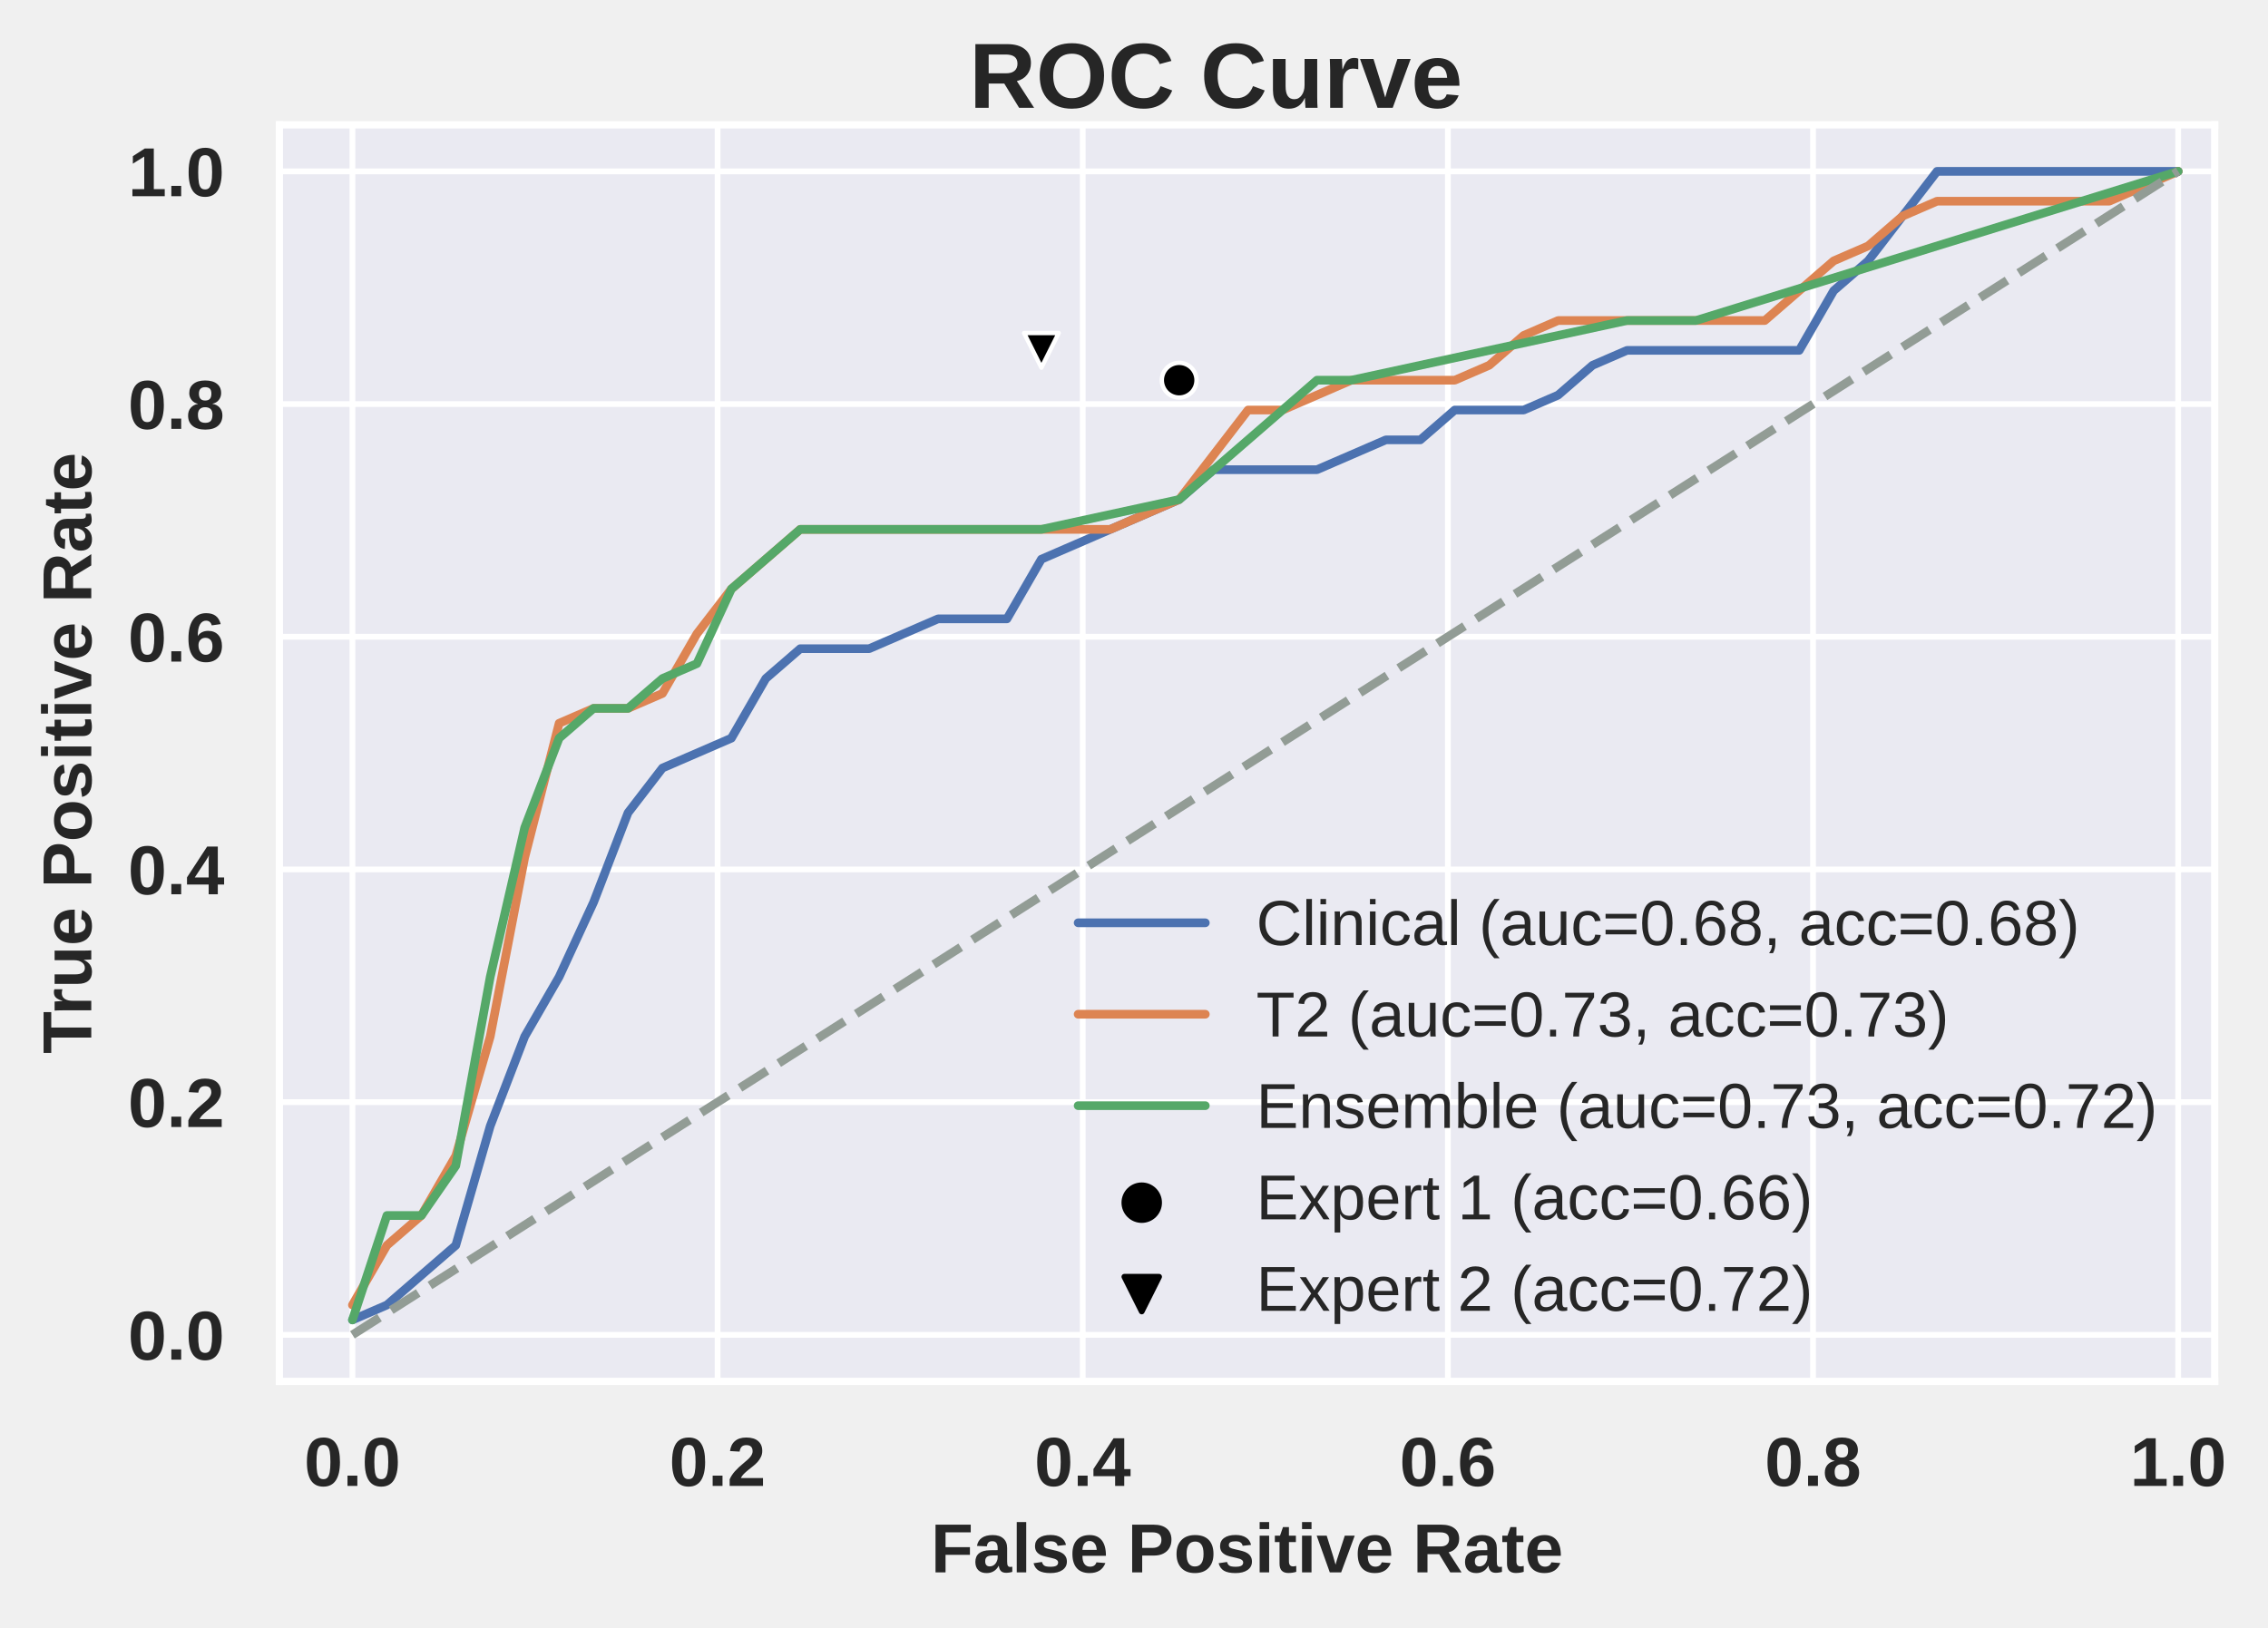
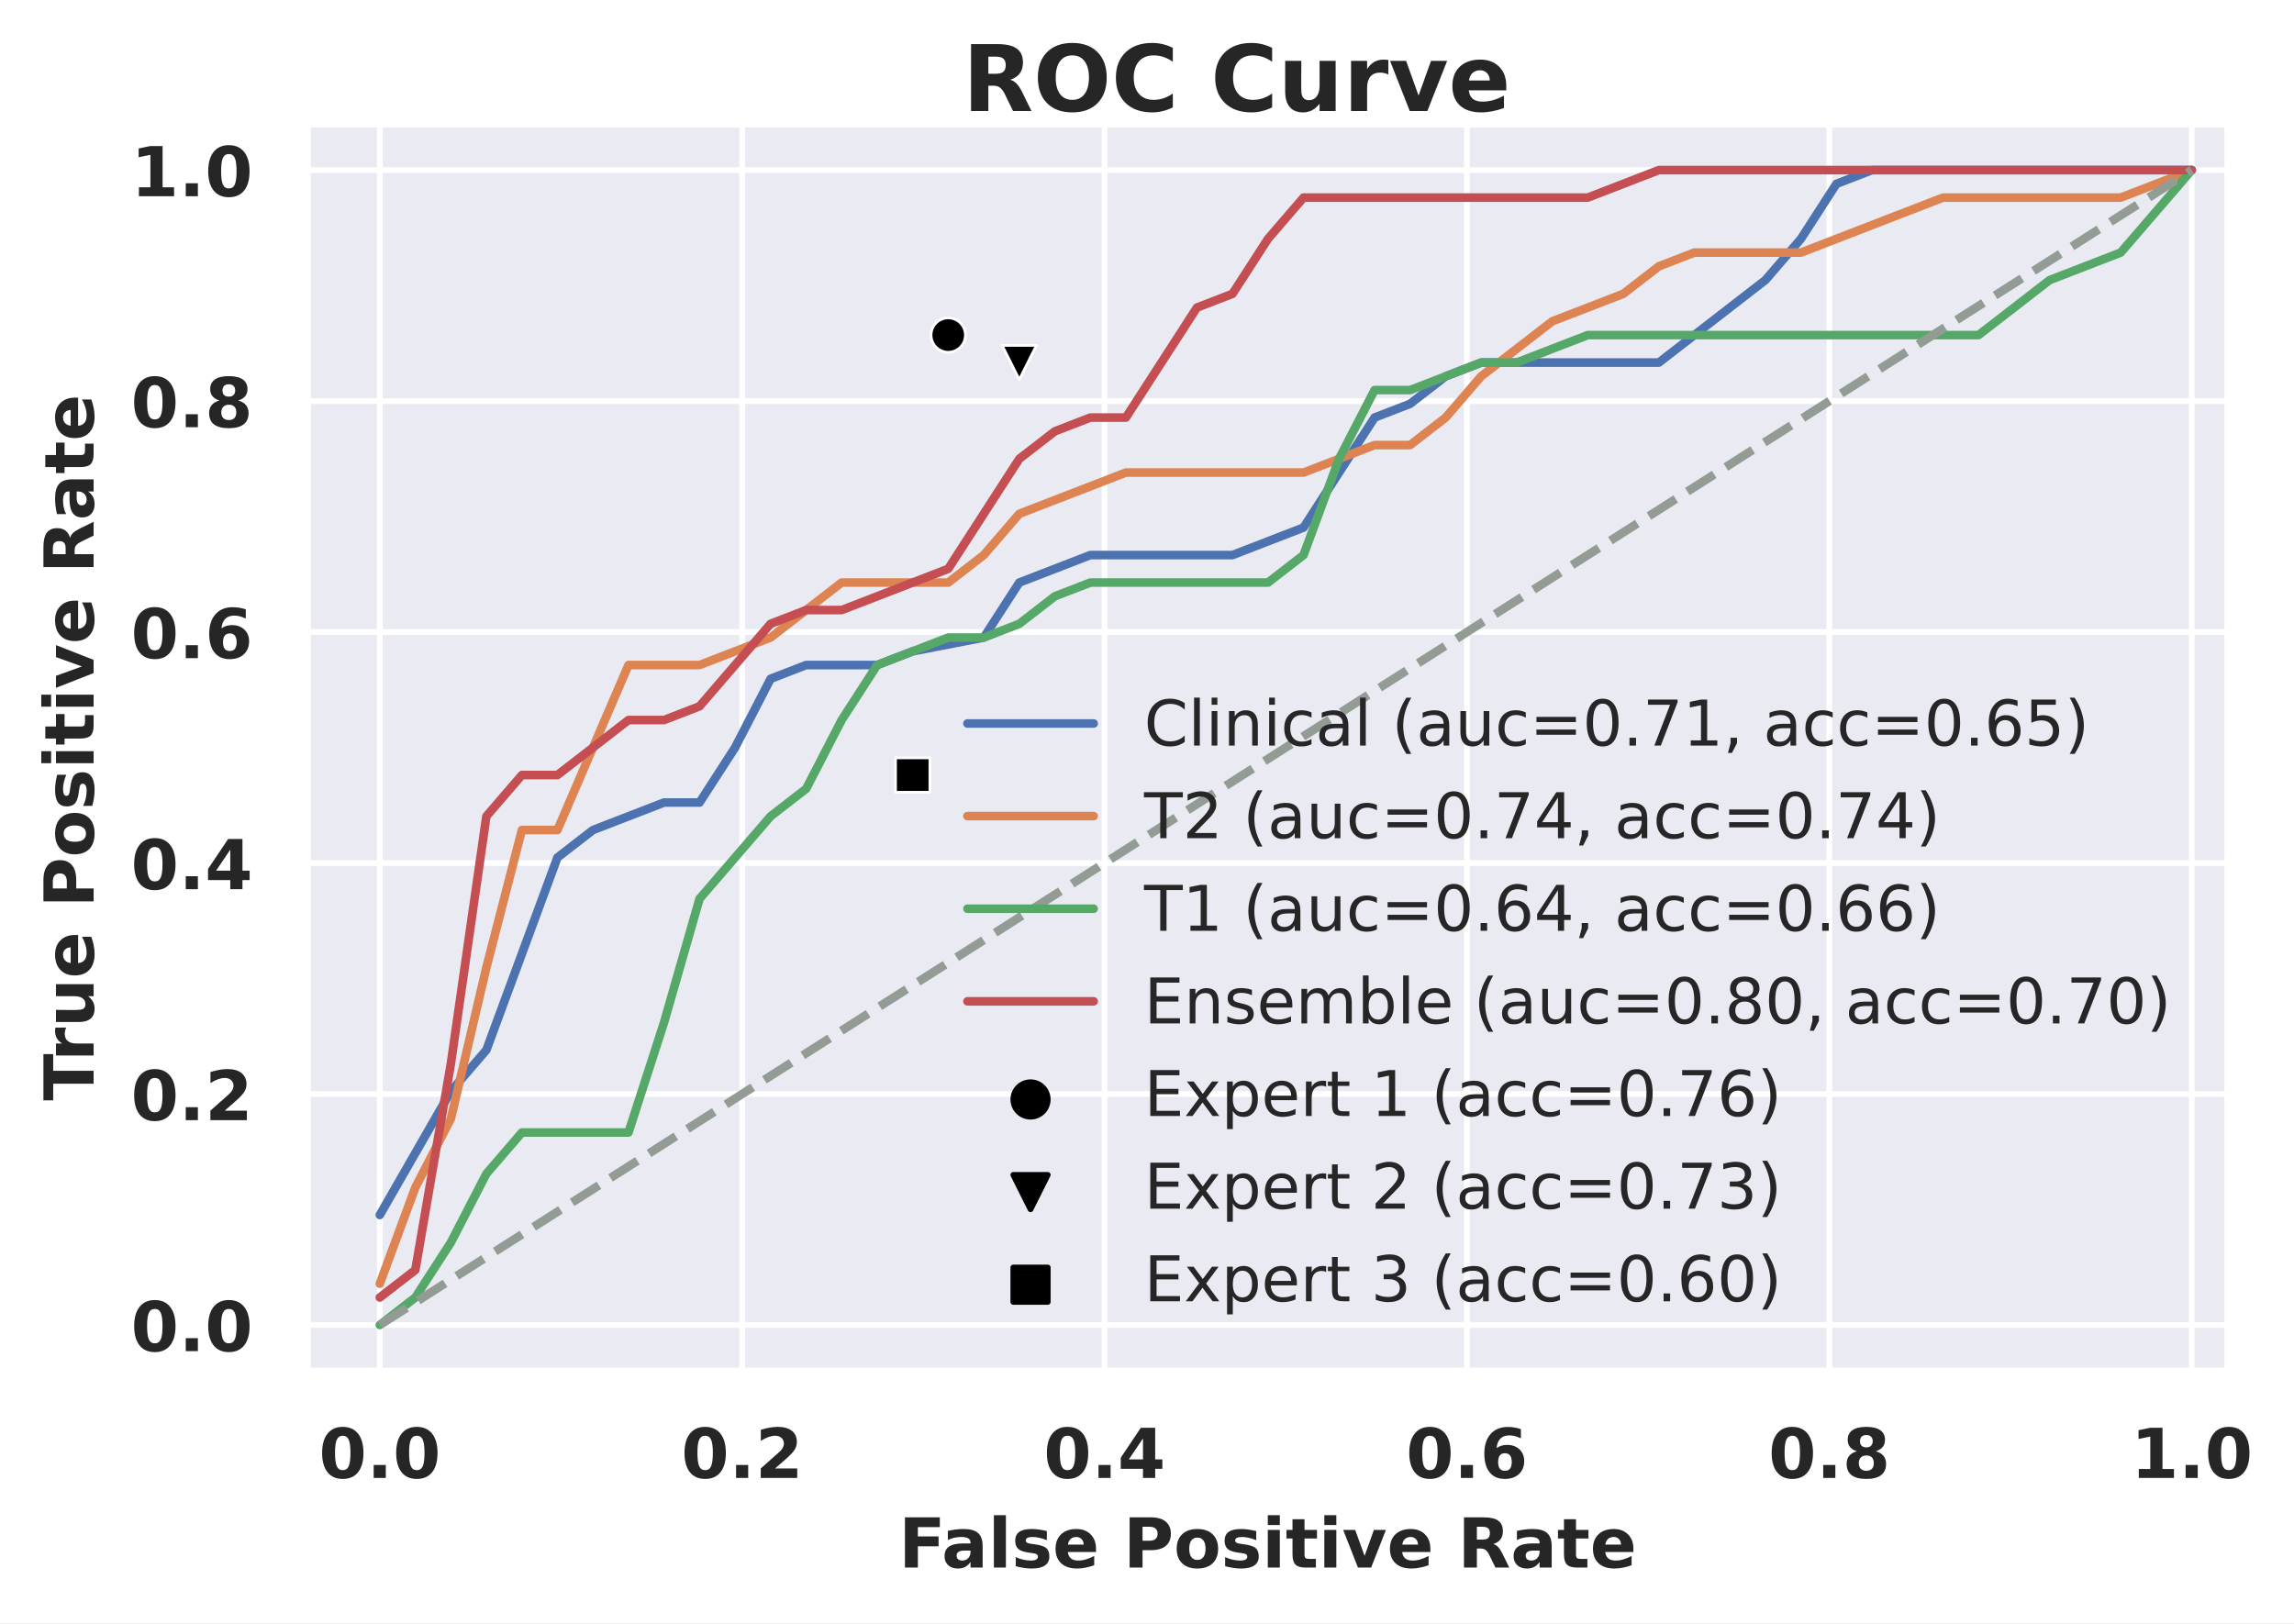
- <svg xmlns="http://www.w3.org/2000/svg" xmlns:xlink="http://www.w3.org/1999/xlink" height="281.655pt" version="1.1" viewBox="0 0 392.361 281.655" width="392.361pt">
+ <svg xmlns="http://www.w3.org/2000/svg" xmlns:xlink="http://www.w3.org/1999/xlink" height="282.967pt" version="1.1" viewBox="0 0 399.882 282.967" width="399.882pt">
  <defs>
    <style type="text/css">*{stroke-linecap:butt;stroke-linejoin:round;}</style>
  </defs>
  <g id="figure_1">
    <g id="patch_1">
-       <path d="M 0 281.655  L 392.361 281.655  L 392.361 0  L 0 0  z " style="fill:none;" />
+       <path d="M 0 282.967  L 399.882 282.967  L 399.882 0  L 0 0  z " style="fill:#ffffff;" />
    </g>
    <g id="axes_1">
      <g id="patch_2">
-         <path d="M 48.337 239.04  L 383.137 239.04  L 383.137 21.6  L 48.337 21.6  z " style="fill:#eaeaf2;" />
+         <path d="M 53.571 239.04  L 388.371 239.04  L 388.371 21.6  L 53.571 21.6  z " style="fill:#eaeaf2;" />
      </g>
      <g id="matplotlib.axis_1">
        <g id="xtick_1">
          <g id="line2d_1">
-             <path clip-path="url(#pc46a1feff7)" d="M 60.971 239.04  L 60.971 21.6  " style="fill:none;stroke:#ffffff;stroke-linecap:round;" />
+             <path clip-path="url(#p19f1fc473c)" d="M 66.205 239.04  L 66.205 21.6  " style="fill:none;stroke:#ffffff;stroke-linecap:round;" />
          </g>
          <g id="text_1">
-             <text style="fill:#262626;font-family:Arial;font-size:12px;font-stretch:normal;font-style:normal;font-weight:bold;text-anchor:middle;" transform="rotate(-0, 60.97146, 257.1294)" x="60.971" y="257.129">0.0</text>
+             <text style="fill:#262626;font-family:DejaVu Sans;font-size:12px;font-stretch:normal;font-style:normal;font-weight:bold;text-anchor:middle;" transform="rotate(-0, 66.20459, 257.6581)" x="66.205" y="257.658">0.0</text>
          </g>
        </g>
        <g id="xtick_2">
          <g id="line2d_2">
-             <path clip-path="url(#pc46a1feff7)" d="M 124.141 239.04  L 124.141 21.6  " style="fill:none;stroke:#ffffff;stroke-linecap:round;" />
+             <path clip-path="url(#p19f1fc473c)" d="M 129.374 239.04  L 129.374 21.6  " style="fill:none;stroke:#ffffff;stroke-linecap:round;" />
          </g>
          <g id="text_2">
-             <text style="fill:#262626;font-family:Arial;font-size:12px;font-stretch:normal;font-style:normal;font-weight:bold;text-anchor:middle;" transform="rotate(-0, 124.1413, 257.1294)" x="124.141" y="257.129">0.2</text>
+             <text style="fill:#262626;font-family:DejaVu Sans;font-size:12px;font-stretch:normal;font-style:normal;font-weight:bold;text-anchor:middle;" transform="rotate(-0, 129.3744, 257.6581)" x="129.374" y="257.658">0.2</text>
          </g>
        </g>
        <g id="xtick_3">
          <g id="line2d_3">
-             <path clip-path="url(#pc46a1feff7)" d="M 187.311 239.04  L 187.311 21.6  " style="fill:none;stroke:#ffffff;stroke-linecap:round;" />
+             <path clip-path="url(#p19f1fc473c)" d="M 192.544 239.04  L 192.544 21.6  " style="fill:none;stroke:#ffffff;stroke-linecap:round;" />
          </g>
          <g id="text_3">
-             <text style="fill:#262626;font-family:Arial;font-size:12px;font-stretch:normal;font-style:normal;font-weight:bold;text-anchor:middle;" transform="rotate(-0, 187.3111, 257.1294)" x="187.311" y="257.129">0.4</text>
+             <text style="fill:#262626;font-family:DejaVu Sans;font-size:12px;font-stretch:normal;font-style:normal;font-weight:bold;text-anchor:middle;" transform="rotate(-0, 192.5442, 257.6581)" x="192.544" y="257.658">0.4</text>
          </g>
        </g>
        <g id="xtick_4">
          <g id="line2d_4">
-             <path clip-path="url(#pc46a1feff7)" d="M 250.481 239.04  L 250.481 21.6  " style="fill:none;stroke:#ffffff;stroke-linecap:round;" />
+             <path clip-path="url(#p19f1fc473c)" d="M 255.714 239.04  L 255.714 21.6  " style="fill:none;stroke:#ffffff;stroke-linecap:round;" />
          </g>
          <g id="text_4">
-             <text style="fill:#262626;font-family:Arial;font-size:12px;font-stretch:normal;font-style:normal;font-weight:bold;text-anchor:middle;" transform="rotate(-0, 250.4809, 257.1294)" x="250.481" y="257.129">0.6</text>
+             <text style="fill:#262626;font-family:DejaVu Sans;font-size:12px;font-stretch:normal;font-style:normal;font-weight:bold;text-anchor:middle;" transform="rotate(-0, 255.714, 257.6581)" x="255.714" y="257.658">0.6</text>
          </g>
        </g>
        <g id="xtick_5">
          <g id="line2d_5">
-             <path clip-path="url(#pc46a1feff7)" d="M 313.651 239.04  L 313.651 21.6  " style="fill:none;stroke:#ffffff;stroke-linecap:round;" />
+             <path clip-path="url(#p19f1fc473c)" d="M 318.884 239.04  L 318.884 21.6  " style="fill:none;stroke:#ffffff;stroke-linecap:round;" />
          </g>
          <g id="text_5">
-             <text style="fill:#262626;font-family:Arial;font-size:12px;font-stretch:normal;font-style:normal;font-weight:bold;text-anchor:middle;" transform="rotate(-0, 313.6507, 257.1294)" x="313.651" y="257.129">0.8</text>
+             <text style="fill:#262626;font-family:DejaVu Sans;font-size:12px;font-stretch:normal;font-style:normal;font-weight:bold;text-anchor:middle;" transform="rotate(-0, 318.8838, 257.6581)" x="318.884" y="257.658">0.8</text>
          </g>
        </g>
        <g id="xtick_6">
          <g id="line2d_6">
-             <path clip-path="url(#pc46a1feff7)" d="M 376.821 239.04  L 376.821 21.6  " style="fill:none;stroke:#ffffff;stroke-linecap:round;" />
+             <path clip-path="url(#p19f1fc473c)" d="M 382.054 239.04  L 382.054 21.6  " style="fill:none;stroke:#ffffff;stroke-linecap:round;" />
          </g>
          <g id="text_6">
-             <text style="fill:#262626;font-family:Arial;font-size:12px;font-stretch:normal;font-style:normal;font-weight:bold;text-anchor:middle;" transform="rotate(-0, 376.8205, 257.1294)" x="376.821" y="257.129">1.0</text>
+             <text style="fill:#262626;font-family:DejaVu Sans;font-size:12px;font-stretch:normal;font-style:normal;font-weight:bold;text-anchor:middle;" transform="rotate(-0, 382.0536, 257.6581)" x="382.054" y="257.658">1.0</text>
          </g>
        </g>
        <g id="xtick_7" />
        <g id="xtick_8" />
        <g id="xtick_9" />
        <g id="xtick_10" />
        <g id="xtick_11" />
        <g id="xtick_12" />
        <g id="xtick_13" />
        <g id="xtick_14" />
        <g id="xtick_15" />
        <g id="xtick_16" />
        <g id="xtick_17" />
        <g id="xtick_18" />
        <g id="xtick_19" />
        <g id="xtick_20" />
        <g id="xtick_21" />
        <g id="text_7">
-           <text style="fill:#262626;font-family:Arial;font-size:12px;font-stretch:normal;font-style:normal;font-weight:bold;text-anchor:middle;" transform="rotate(-0, 215.7375, 272.0869)" x="215.738" y="272.087">False Positive Rate</text>
+           <text style="fill:#262626;font-family:DejaVu Sans;font-size:12px;font-stretch:normal;font-style:normal;font-weight:bold;text-anchor:middle;" transform="rotate(-0, 220.9706, 273.2719)" x="220.971" y="273.272">False Positive Rate</text>
        </g>
      </g>
      <g id="matplotlib.axis_2">
        <g id="ytick_1">
          <g id="line2d_7">
-             <path clip-path="url(#pc46a1feff7)" d="M 48.337 230.987  L 383.137 230.987  " style="fill:none;stroke:#ffffff;stroke-linecap:round;" />
+             <path clip-path="url(#p19f1fc473c)" d="M 53.571 230.987  L 388.371 230.987  " style="fill:none;stroke:#ffffff;stroke-linecap:round;" />
          </g>
          <g id="text_8">
-             <text style="fill:#262626;font-family:Arial;font-size:12px;font-stretch:normal;font-style:normal;font-weight:bold;text-anchor:end;" transform="rotate(-0, 38.8375, 235.2814)" x="38.837" y="235.281">0.0</text>
+             <text style="fill:#262626;font-family:DejaVu Sans;font-size:12px;font-stretch:normal;font-style:normal;font-weight:bold;text-anchor:end;" transform="rotate(-0, 44.07062, 235.5457)" x="44.071" y="235.546">0.0</text>
          </g>
        </g>
        <g id="ytick_2">
          <g id="line2d_8">
-             <path clip-path="url(#pc46a1feff7)" d="M 48.337 190.72  L 383.137 190.72  " style="fill:none;stroke:#ffffff;stroke-linecap:round;" />
+             <path clip-path="url(#p19f1fc473c)" d="M 53.571 190.72  L 388.371 190.72  " style="fill:none;stroke:#ffffff;stroke-linecap:round;" />
          </g>
          <g id="text_9">
-             <text style="fill:#262626;font-family:Arial;font-size:12px;font-stretch:normal;font-style:normal;font-weight:bold;text-anchor:end;" transform="rotate(-0, 38.8375, 195.0147)" x="38.837" y="195.015">0.2</text>
+             <text style="fill:#262626;font-family:DejaVu Sans;font-size:12px;font-stretch:normal;font-style:normal;font-weight:bold;text-anchor:end;" transform="rotate(-0, 44.07062, 195.2791)" x="44.071" y="195.279">0.2</text>
          </g>
        </g>
        <g id="ytick_3">
          <g id="line2d_9">
-             <path clip-path="url(#pc46a1feff7)" d="M 48.337 150.453  L 383.137 150.453  " style="fill:none;stroke:#ffffff;stroke-linecap:round;" />
+             <path clip-path="url(#p19f1fc473c)" d="M 53.571 150.453  L 388.371 150.453  " style="fill:none;stroke:#ffffff;stroke-linecap:round;" />
          </g>
          <g id="text_10">
-             <text style="fill:#262626;font-family:Arial;font-size:12px;font-stretch:normal;font-style:normal;font-weight:bold;text-anchor:end;" transform="rotate(-0, 38.8375, 154.748)" x="38.837" y="154.748">0.4</text>
+             <text style="fill:#262626;font-family:DejaVu Sans;font-size:12px;font-stretch:normal;font-style:normal;font-weight:bold;text-anchor:end;" transform="rotate(-0, 44.07062, 155.0124)" x="44.071" y="155.012">0.4</text>
          </g>
        </g>
        <g id="ytick_4">
          <g id="line2d_10">
-             <path clip-path="url(#pc46a1feff7)" d="M 48.337 110.187  L 383.137 110.187  " style="fill:none;stroke:#ffffff;stroke-linecap:round;" />
+             <path clip-path="url(#p19f1fc473c)" d="M 53.571 110.187  L 388.371 110.187  " style="fill:none;stroke:#ffffff;stroke-linecap:round;" />
          </g>
          <g id="text_11">
-             <text style="fill:#262626;font-family:Arial;font-size:12px;font-stretch:normal;font-style:normal;font-weight:bold;text-anchor:end;" transform="rotate(-0, 38.8375, 114.4814)" x="38.837" y="114.481">0.6</text>
+             <text style="fill:#262626;font-family:DejaVu Sans;font-size:12px;font-stretch:normal;font-style:normal;font-weight:bold;text-anchor:end;" transform="rotate(-0, 44.07062, 114.7457)" x="44.071" y="114.746">0.6</text>
          </g>
        </g>
        <g id="ytick_5">
          <g id="line2d_11">
-             <path clip-path="url(#pc46a1feff7)" d="M 48.337 69.92  L 383.137 69.92  " style="fill:none;stroke:#ffffff;stroke-linecap:round;" />
+             <path clip-path="url(#p19f1fc473c)" d="M 53.571 69.92  L 388.371 69.92  " style="fill:none;stroke:#ffffff;stroke-linecap:round;" />
          </g>
          <g id="text_12">
-             <text style="fill:#262626;font-family:Arial;font-size:12px;font-stretch:normal;font-style:normal;font-weight:bold;text-anchor:end;" transform="rotate(-0, 38.8375, 74.21469)" x="38.837" y="74.215">0.8</text>
+             <text style="fill:#262626;font-family:DejaVu Sans;font-size:12px;font-stretch:normal;font-style:normal;font-weight:bold;text-anchor:end;" transform="rotate(-0, 44.07062, 74.47906)" x="44.071" y="74.479">0.8</text>
          </g>
        </g>
        <g id="ytick_6">
          <g id="line2d_12">
-             <path clip-path="url(#pc46a1feff7)" d="M 48.337 29.653  L 383.137 29.653  " style="fill:none;stroke:#ffffff;stroke-linecap:round;" />
+             <path clip-path="url(#p19f1fc473c)" d="M 53.571 29.653  L 388.371 29.653  " style="fill:none;stroke:#ffffff;stroke-linecap:round;" />
          </g>
          <g id="text_13">
-             <text style="fill:#262626;font-family:Arial;font-size:12px;font-stretch:normal;font-style:normal;font-weight:bold;text-anchor:end;" transform="rotate(-0, 38.8375, 33.94802)" x="38.837" y="33.948">1.0</text>
+             <text style="fill:#262626;font-family:DejaVu Sans;font-size:12px;font-stretch:normal;font-style:normal;font-weight:bold;text-anchor:end;" transform="rotate(-0, 44.07062, 34.2124)" x="44.071" y="34.212">1.0</text>
          </g>
        </g>
        <g id="ytick_7" />
        <g id="ytick_8" />
        <g id="ytick_9" />
        <g id="ytick_10" />
        <g id="ytick_11" />
        <g id="ytick_12" />
        <g id="ytick_13" />
        <g id="ytick_14" />
        <g id="ytick_15" />
        <g id="ytick_16" />
        <g id="ytick_17" />
        <g id="ytick_18" />
        <g id="ytick_19" />
        <g id="ytick_20" />
        <g id="ytick_21" />
        <g id="text_14">
-           <text style="fill:#262626;font-family:Arial;font-size:12px;font-stretch:normal;font-style:normal;font-weight:bold;text-anchor:middle;" transform="rotate(-90, 15.78937, 130.32)" x="15.789" y="130.32">True Positive Rate</text>
+           <text style="fill:#262626;font-family:DejaVu Sans;font-size:12px;font-stretch:normal;font-style:normal;font-weight:bold;text-anchor:middle;" transform="rotate(-90, 16.31812, 130.32)" x="16.318" y="130.32">True Positive Rate</text>
        </g>
      </g>
      <g id="PathCollection_1">
-         <path clip-path="url(#pc46a1feff7)" d="M 203.997 68.79  C 204.793 68.79 205.556 68.474 206.119 67.911  C 206.681 67.349 206.997 66.586 206.997 65.79  C 206.997 64.994 206.681 64.231 206.119 63.669  C 205.556 63.106 204.793 62.79 203.997 62.79  C 203.202 62.79 202.439 63.106 201.876 63.669  C 201.314 64.231 200.997 64.994 200.997 65.79  C 200.997 66.586 201.314 67.349 201.876 67.911  C 202.439 68.474 203.202 68.79 203.997 68.79  z " style="stroke:#ffffff;stroke-width:0.75;" />
-         <path clip-path="url(#pc46a1feff7)" d="M 180.16 63.628  L 183.16 57.628  L 177.16 57.628  z " style="stroke:#ffffff;stroke-width:0.75;" />
+         <path clip-path="url(#p19f1fc473c)" d="M 165.294 61.415  C 166.09 61.415 166.853 61.099 167.416 60.537  C 167.978 59.974 168.294 59.211 168.294 58.415  C 168.294 57.62 167.978 56.856 167.416 56.294  C 166.853 55.731 166.09 55.415 165.294 55.415  C 164.499 55.415 163.736 55.731 163.173 56.294  C 162.611 56.856 162.294 57.62 162.294 58.415  C 162.294 59.211 162.611 59.974 163.173 60.537  C 163.736 61.099 164.499 61.415 165.294 61.415  z " style="stroke:#ffffff;stroke-width:0.48;" />
+         <path clip-path="url(#p19f1fc473c)" d="M 177.681 66.209  L 180.681 60.209  L 174.681 60.209  z " style="stroke:#ffffff;stroke-width:0.48;" />
+         <path clip-path="url(#p19f1fc473c)" d="M 156.101 138.114  L 162.101 138.114  L 162.101 132.114  L 156.101 132.114  z " style="stroke:#ffffff;stroke-width:0.48;" />
      </g>
      <g id="PathCollection_2" />
      <g id="PathCollection_3" />
      <g id="PathCollection_4" />
      <g id="line2d_13">
-         <path clip-path="url(#pc46a1feff7)" d="M 60.971 228.405  L 66.931 225.824  L 78.85 215.499  L 84.809 194.85  L 90.769 179.363  L 96.728 169.038  L 102.687 156.132  L 108.647 140.645  L 114.606 132.901  L 120.566 130.32  L 126.525 127.739  L 132.484 117.414  L 138.444 112.252  L 144.403 112.252  L 150.363 112.252  L 156.322 109.67  L 162.282 107.089  L 168.241 107.089  L 174.2 107.089  L 180.16 96.764  L 186.119 94.183  L 192.079 91.602  L 198.038 89.021  L 203.997 86.44  L 209.957 81.277  L 215.916 81.277  L 227.835 81.277  L 233.795 78.696  L 239.754 76.115  L 245.713 76.115  L 251.673 70.952  L 257.632 70.952  L 263.592 70.952  L 269.551 68.371  L 275.51 63.209  L 281.47 60.628  L 287.429 60.628  L 299.348 60.628  L 305.308 60.628  L 311.267 60.628  L 317.226 50.303  L 323.186 45.141  L 329.145 37.397  L 335.105 29.653  L 341.064 29.653  L 347.023 29.653  L 352.983 29.653  L 358.942 29.653  L 370.861 29.653  L 376.821 29.653  " style="fill:none;stroke:#4c72b0;stroke-linecap:round;stroke-width:1.5;" />
+         <path clip-path="url(#p19f1fc473c)" d="M 66.205 211.812  L 78.591 190.241  L 84.784 183.05  L 90.977 166.272  L 97.17 149.495  L 103.363 144.701  L 109.556 142.304  L 115.75 139.907  L 121.943 139.907  L 128.136 130.32  L 134.329 118.336  L 140.522 115.939  L 152.908 115.939  L 159.101 113.542  L 171.488 111.145  L 177.681 101.558  L 190.067 96.764  L 196.26 96.764  L 202.453 96.764  L 208.646 96.764  L 214.839 96.764  L 221.033 94.368  L 227.226 91.971  L 233.419 82.383  L 239.612 72.796  L 245.805 70.399  L 251.998 65.606  L 258.191 63.209  L 264.384 63.209  L 270.578 63.209  L 289.157 63.209  L 295.35 58.415  L 301.543 53.622  L 307.736 48.828  L 313.929 41.637  L 320.122 32.05  L 326.316 29.653  L 332.509 29.653  L 338.702 29.653  L 344.895 29.653  L 351.088 29.653  L 357.281 29.653  L 363.474 29.653  L 375.861 29.653  L 382.054 29.653  " style="fill:none;stroke:#4c72b0;stroke-linecap:round;stroke-width:1.5;" />
      </g>
      <g id="line2d_14">
-         <path clip-path="url(#pc46a1feff7)" d="M 60.971 225.824  L 66.931 215.499  L 72.89 210.337  L 78.85 200.012  L 84.809 179.363  L 90.769 148.388  L 96.728 125.158  L 102.687 122.576  L 108.647 122.576  L 114.606 119.995  L 120.566 109.67  L 126.525 101.927  L 132.484 96.764  L 138.444 91.602  L 144.403 91.602  L 150.363 91.602  L 156.322 91.602  L 162.282 91.602  L 168.241 91.602  L 174.2 91.602  L 180.16 91.602  L 186.119 91.602  L 192.079 91.602  L 198.038 89.021  L 203.997 86.44  L 209.957 78.696  L 215.916 70.952  L 221.876 70.952  L 227.835 68.371  L 233.795 65.79  L 239.754 65.79  L 245.713 65.79  L 251.673 65.79  L 257.632 63.209  L 263.592 58.046  L 269.551 55.465  L 275.51 55.465  L 281.47 55.465  L 287.429 55.465  L 293.389 55.465  L 299.348 55.465  L 305.308 55.465  L 311.267 50.303  L 317.226 45.141  L 323.186 42.559  L 329.145 37.397  L 335.105 34.816  L 341.064 34.816  L 347.023 34.816  L 352.983 34.816  L 358.942 34.816  L 364.902 34.816  L 370.861 32.235  L 376.821 29.653  " style="fill:none;stroke:#dd8452;stroke-linecap:round;stroke-width:1.5;" />
+         <path clip-path="url(#p19f1fc473c)" d="M 66.205 223.796  L 72.398 207.018  L 78.591 195.034  L 84.784 168.669  L 90.977 144.701  L 97.17 144.701  L 103.363 130.32  L 109.556 115.939  L 115.75 115.939  L 121.943 115.939  L 128.136 113.542  L 134.329 111.145  L 140.522 106.352  L 146.715 101.558  L 152.908 101.558  L 159.101 101.558  L 165.294 101.558  L 171.488 96.764  L 177.681 89.574  L 183.874 87.177  L 190.067 84.78  L 196.26 82.383  L 202.453 82.383  L 208.646 82.383  L 214.839 82.383  L 221.033 82.383  L 227.226 82.383  L 233.419 79.987  L 239.612 77.59  L 245.805 77.59  L 251.998 72.796  L 258.191 65.606  L 264.384 60.812  L 270.578 56.018  L 276.771 53.622  L 282.964 51.225  L 289.157 46.431  L 295.35 44.034  L 301.543 44.034  L 307.736 44.034  L 313.929 44.034  L 320.122 41.637  L 326.316 39.241  L 332.509 36.844  L 338.702 34.447  L 344.895 34.447  L 351.088 34.447  L 357.281 34.447  L 363.474 34.447  L 369.667 34.447  L 375.861 32.05  L 382.054 29.653  " style="fill:none;stroke:#dd8452;stroke-linecap:round;stroke-width:1.5;" />
      </g>
      <g id="line2d_15">
-         <path clip-path="url(#pc46a1feff7)" d="M 60.971 228.405  L 66.931 210.337  L 72.89 210.337  L 78.85 201.733  L 84.809 169.038  L 90.769 143.226  L 96.728 127.739  L 102.687 122.576  L 108.647 122.576  L 114.606 117.414  L 120.566 114.833  L 126.525 101.927  L 132.484 96.764  L 138.444 91.602  L 144.403 91.602  L 156.322 91.602  L 162.282 91.602  L 168.241 91.602  L 174.2 91.602  L 180.16 91.602  L 203.997 86.44  L 209.957 81.277  L 227.835 65.79  L 233.795 65.79  L 281.47 55.465  L 293.389 55.465  L 376.821 29.653  " style="fill:none;stroke:#55a868;stroke-linecap:round;stroke-width:1.5;" />
-       </g>
-       <g id="line2d_16" />
+         <path clip-path="url(#p19f1fc473c)" d="M 66.205 230.987  L 72.398 226.193  L 78.591 216.606  L 84.784 204.622  L 90.977 197.431  L 97.17 197.431  L 103.363 197.431  L 109.556 197.431  L 115.75 178.257  L 121.943 156.685  L 128.136 149.495  L 134.329 142.304  L 140.522 137.51  L 146.715 125.526  L 152.908 115.939  L 159.101 113.542  L 165.294 111.145  L 171.488 111.145  L 177.681 108.749  L 183.874 103.955  L 190.067 101.558  L 196.26 101.558  L 202.453 101.558  L 208.646 101.558  L 214.839 101.558  L 221.033 101.558  L 227.226 96.764  L 233.419 79.987  L 239.612 68.003  L 245.805 68.003  L 251.998 65.606  L 258.191 63.209  L 264.384 63.209  L 270.578 60.812  L 276.771 58.415  L 282.964 58.415  L 289.157 58.415  L 295.35 58.415  L 301.543 58.415  L 307.736 58.415  L 313.929 58.415  L 320.122 58.415  L 326.316 58.415  L 332.509 58.415  L 338.702 58.415  L 344.895 58.415  L 351.088 53.622  L 357.281 48.828  L 363.474 46.431  L 369.667 44.034  L 375.861 36.844  L 382.054 29.653  " style="fill:none;stroke:#55a868;stroke-linecap:round;stroke-width:1.5;" />
+       </g>
+       <g id="line2d_16">
+         <path clip-path="url(#p19f1fc473c)" d="M 66.205 226.193  L 72.398 221.399  L 78.591 185.447  L 84.784 142.304  L 90.977 135.114  L 97.17 135.114  L 103.363 130.32  L 109.556 125.526  L 115.75 125.526  L 121.943 123.13  L 128.136 115.939  L 134.329 108.749  L 140.522 106.352  L 146.715 106.352  L 152.908 103.955  L 159.101 101.558  L 165.294 99.161  L 171.488 89.574  L 177.681 79.987  L 183.874 75.193  L 190.067 72.796  L 196.26 72.796  L 202.453 63.209  L 208.646 53.622  L 214.839 51.225  L 221.033 41.637  L 227.226 34.447  L 233.419 34.447  L 239.612 34.447  L 245.805 34.447  L 251.998 34.447  L 258.191 34.447  L 264.384 34.447  L 270.578 34.447  L 276.771 34.447  L 282.964 32.05  L 289.157 29.653  L 295.35 29.653  L 301.543 29.653  L 307.736 29.653  L 313.929 29.653  L 320.122 29.653  L 326.316 29.653  L 332.509 29.653  L 338.702 29.653  L 344.895 29.653  L 351.088 29.653  L 357.281 29.653  L 363.474 29.653  L 369.667 29.653  L 375.861 29.653  L 382.054 29.653  " style="fill:none;stroke:#c44e52;stroke-linecap:round;stroke-width:1.5;" />
+       </g>
      <g id="line2d_17" />
      <g id="line2d_18" />
      <g id="line2d_19" />
-       <g id="line2d_20">
-         <path clip-path="url(#pc46a1feff7)" d="M 60.971 230.987  L 376.821 29.653  " style="fill:none;stroke:#929c95;stroke-dasharray:5.55,2.4;stroke-dashoffset:0;stroke-width:1.5;" />
+       <g id="line2d_20" />
+       <g id="line2d_21">
+         <path clip-path="url(#p19f1fc473c)" d="M 66.205 230.987  L 382.054 29.653  " style="fill:none;stroke:#929c95;stroke-dasharray:5.55,2.4;stroke-dashoffset:0;stroke-width:1.5;" />
      </g>
      <g id="patch_3">
-         <path d="M 48.337 239.04  L 48.337 21.6  " style="fill:none;stroke:#ffffff;stroke-linecap:square;stroke-linejoin:miter;stroke-width:1.25;" />
+         <path d="M 53.571 239.04  L 53.571 21.6  " style="fill:none;stroke:#ffffff;stroke-linecap:square;stroke-linejoin:miter;stroke-width:1.25;" />
      </g>
      <g id="patch_4">
-         <path d="M 383.137 239.04  L 383.137 21.6  " style="fill:none;stroke:#ffffff;stroke-linecap:square;stroke-linejoin:miter;stroke-width:1.25;" />
+         <path d="M 388.371 239.04  L 388.371 21.6  " style="fill:none;stroke:#ffffff;stroke-linecap:square;stroke-linejoin:miter;stroke-width:1.25;" />
      </g>
      <g id="patch_5">
-         <path d="M 48.337 239.04  L 383.137 239.04  " style="fill:none;stroke:#ffffff;stroke-linecap:square;stroke-linejoin:miter;stroke-width:1.25;" />
+         <path d="M 53.571 239.04  L 388.371 239.04  " style="fill:none;stroke:#ffffff;stroke-linecap:square;stroke-linejoin:miter;stroke-width:1.25;" />
      </g>
      <g id="patch_6">
-         <path d="M 48.337 21.6  L 383.137 21.6  " style="fill:none;stroke:#ffffff;stroke-linecap:square;stroke-linejoin:miter;stroke-width:1.25;" />
+         <path d="M 53.571 21.6  L 388.371 21.6  " style="fill:none;stroke:#ffffff;stroke-linecap:square;stroke-linejoin:miter;stroke-width:1.25;" />
      </g>
      <g id="legend_1">
-         <g id="line2d_21">
-           <path d="M 186.518 159.684  L 208.518 159.684  " style="fill:none;stroke:#4c72b0;stroke-linecap:round;stroke-width:1.5;" />
-         </g>
-         <g id="line2d_22" />
+         <g id="line2d_22">
+           <path d="M 168.639 126.127  L 190.639 126.127  " style="fill:none;stroke:#4c72b0;stroke-linecap:round;stroke-width:1.5;" />
+         </g>
+         <g id="line2d_23" />
        <g id="text_15">
-           <text style="fill:#262626;font-family:Arial;font-size:11px;font-stretch:normal;font-style:normal;font-weight:normal;text-anchor:start;" transform="rotate(-0, 217.3177, 163.5336)" x="217.318" y="163.534">Clinical (auc=0.68, acc=0.68)</text>
-         </g>
-         <g id="line2d_23">
-           <path d="M 186.518 175.506  L 208.518 175.506  " style="fill:none;stroke:#dd8452;stroke-linecap:round;stroke-width:1.5;" />
-         </g>
-         <g id="line2d_24" />
+           <text style="fill:#262626;font-family:DejaVu Sans;font-size:11px;font-stretch:normal;font-style:normal;font-weight:normal;text-anchor:start;" transform="rotate(-0, 199.4387, 129.9767)" x="199.439" y="129.977">Clinical (auc=0.71, acc=0.65)</text>
+         </g>
+         <g id="line2d_24">
+           <path d="M 168.639 142.273  L 190.639 142.273  " style="fill:none;stroke:#dd8452;stroke-linecap:round;stroke-width:1.5;" />
+         </g>
+         <g id="line2d_25" />
        <g id="text_16">
-           <text style="fill:#262626;font-family:Arial;font-size:11px;font-stretch:normal;font-style:normal;font-weight:normal;text-anchor:start;" transform="rotate(-0, 217.3177, 179.3564)" x="217.318" y="179.356">T2 (auc=0.73, acc=0.73)</text>
-         </g>
-         <g id="line2d_25">
-           <path d="M 186.518 191.329  L 208.518 191.329  " style="fill:none;stroke:#55a868;stroke-linecap:round;stroke-width:1.5;" />
-         </g>
-         <g id="line2d_26" />
+           <text style="fill:#262626;font-family:DejaVu Sans;font-size:11px;font-stretch:normal;font-style:normal;font-weight:normal;text-anchor:start;" transform="rotate(-0, 199.4387, 146.1227)" x="199.439" y="146.123">T2 (auc=0.74, acc=0.74)</text>
+         </g>
+         <g id="line2d_26">
+           <path d="M 168.639 158.419  L 190.639 158.419  " style="fill:none;stroke:#55a868;stroke-linecap:round;stroke-width:1.5;" />
+         </g>
+         <g id="line2d_27" />
        <g id="text_17">
-           <text style="fill:#262626;font-family:Arial;font-size:11px;font-stretch:normal;font-style:normal;font-weight:normal;text-anchor:start;" transform="rotate(-0, 217.3177, 195.1792)" x="217.318" y="195.179">Ensemble (auc=0.73, acc=0.72)</text>
+           <text style="fill:#262626;font-family:DejaVu Sans;font-size:11px;font-stretch:normal;font-style:normal;font-weight:normal;text-anchor:start;" transform="rotate(-0, 199.4387, 162.2686)" x="199.439" y="162.269">T1 (auc=0.64, acc=0.66)</text>
+         </g>
+         <g id="line2d_28">
+           <path d="M 168.639 174.565  L 190.639 174.565  " style="fill:none;stroke:#c44e52;stroke-linecap:round;stroke-width:1.5;" />
+         </g>
+         <g id="line2d_29" />
+         <g id="text_18">
+           <text style="fill:#262626;font-family:DejaVu Sans;font-size:11px;font-stretch:normal;font-style:normal;font-weight:normal;text-anchor:start;" transform="rotate(-0, 199.4387, 178.4145)" x="199.439" y="178.415">Ensemble (auc=0.80, acc=0.70)</text>
        </g>
        <g id="PathCollection_5">
          <defs>
-             <path d="M 0 3  C 0.796 3 1.559 2.684 2.121 2.121  C 2.684 1.559 3 0.796 3 0  C 3 -0.796 2.684 -1.559 2.121 -2.121  C 1.559 -2.684 0.796 -3 0 -3  C -0.796 -3 -1.559 -2.684 -2.121 -2.121  C -2.684 -1.559 -3 -0.796 -3 0  C -3 0.796 -2.684 1.559 -2.121 2.121  C -1.559 2.684 -0.796 3 0 3  z " id="m241587ef9d" style="stroke:#000000;" />
+             <path d="M 0 3  C 0.796 3 1.559 2.684 2.121 2.121  C 2.684 1.559 3 0.796 3 0  C 3 -0.796 2.684 -1.559 2.121 -2.121  C 1.559 -2.684 0.796 -3 0 -3  C -0.796 -3 -1.559 -2.684 -2.121 -2.121  C -2.684 -1.559 -3 -0.796 -3 0  C -3 0.796 -2.684 1.559 -2.121 2.121  C -1.559 2.684 -0.796 3 0 3  z " id="mee4a44b39f" style="stroke:#000000;" />
          </defs>
          <g>
-             <use style="stroke:#000000;" x="197.518" xlink:href="#m241587ef9d" y="208.115" />
-           </g>
-         </g>
-         <g id="text_18">
-           <text style="fill:#262626;font-family:Arial;font-size:11px;font-stretch:normal;font-style:normal;font-weight:normal;text-anchor:start;" transform="rotate(-0, 217.3177, 211.002)" x="217.318" y="211.002">Expert 1 (acc=0.66)</text>
+             <use style="stroke:#000000;" x="179.639" xlink:href="#mee4a44b39f" y="191.673" />
+           </g>
+         </g>
+         <g id="text_19">
+           <text style="fill:#262626;font-family:DejaVu Sans;font-size:11px;font-stretch:normal;font-style:normal;font-weight:normal;text-anchor:start;" transform="rotate(-0, 199.4387, 194.5605)" x="199.439" y="194.56">Expert 1 (acc=0.76)</text>
        </g>
        <g id="PathCollection_6">
          <defs>
-             <path d="M -0 3  L 3 -3  L -3 -3  z " id="m1b38cbf2b8" style="stroke:#000000;" />
+             <path d="M -0 3  L 3 -3  L -3 -3  z " id="m4597148e8f" style="stroke:#000000;" />
          </defs>
          <g>
-             <use style="stroke:#000000;" x="197.518" xlink:href="#m1b38cbf2b8" y="223.937" />
-           </g>
-         </g>
-         <g id="text_19">
-           <text style="fill:#262626;font-family:Arial;font-size:11px;font-stretch:normal;font-style:normal;font-weight:normal;text-anchor:start;" transform="rotate(-0, 217.3177, 226.8248)" x="217.318" y="226.825">Expert 2 (acc=0.72)</text>
+             <use style="stroke:#000000;" x="179.639" xlink:href="#m4597148e8f" y="207.819" />
+           </g>
+         </g>
+         <g id="text_20">
+           <text style="fill:#262626;font-family:DejaVu Sans;font-size:11px;font-stretch:normal;font-style:normal;font-weight:normal;text-anchor:start;" transform="rotate(-0, 199.4387, 210.7064)" x="199.439" y="210.706">Expert 2 (acc=0.73)</text>
+         </g>
+         <g id="PathCollection_7">
+           <defs>
+             <path d="M -3 3  L 3 3  L 3 -3  L -3 -3  z " id="m2ddb9c9b3e" style="stroke:#000000;" />
+           </defs>
+           <g>
+             <use style="stroke:#000000;" x="179.639" xlink:href="#m2ddb9c9b3e" y="223.965" />
+           </g>
+         </g>
+         <g id="text_21">
+           <text style="fill:#262626;font-family:DejaVu Sans;font-size:11px;font-stretch:normal;font-style:normal;font-weight:normal;text-anchor:start;" transform="rotate(-0, 199.4387, 226.8523)" x="199.439" y="226.852">Expert 3 (acc=0.60)</text>
        </g>
      </g>
    </g>
-     <g id="text_20">
-       <text style="fill:#262626;font-family:Arial;font-size:16px;font-stretch:normal;font-style:normal;font-weight:bold;text-anchor:middle;" transform="rotate(-0, 210.3375, 18.6525)" x="210.338" y="18.652">ROC Curve</text>
+     <g id="text_22">
+       <text style="fill:#262626;font-family:DejaVu Sans;font-size:16px;font-stretch:normal;font-style:normal;font-weight:bold;text-anchor:middle;" transform="rotate(-0, 215.5706, 19.3575)" x="215.571" y="19.358">ROC Curve</text>
    </g>
  </g>
  <defs>
-     <clipPath id="pc46a1feff7">
-       <rect height="217.44" width="334.8" x="48.337" y="21.6" />
+     <clipPath id="p19f1fc473c">
+       <rect height="217.44" width="334.8" x="53.571" y="21.6" />
    </clipPath>
  </defs>
</svg>
